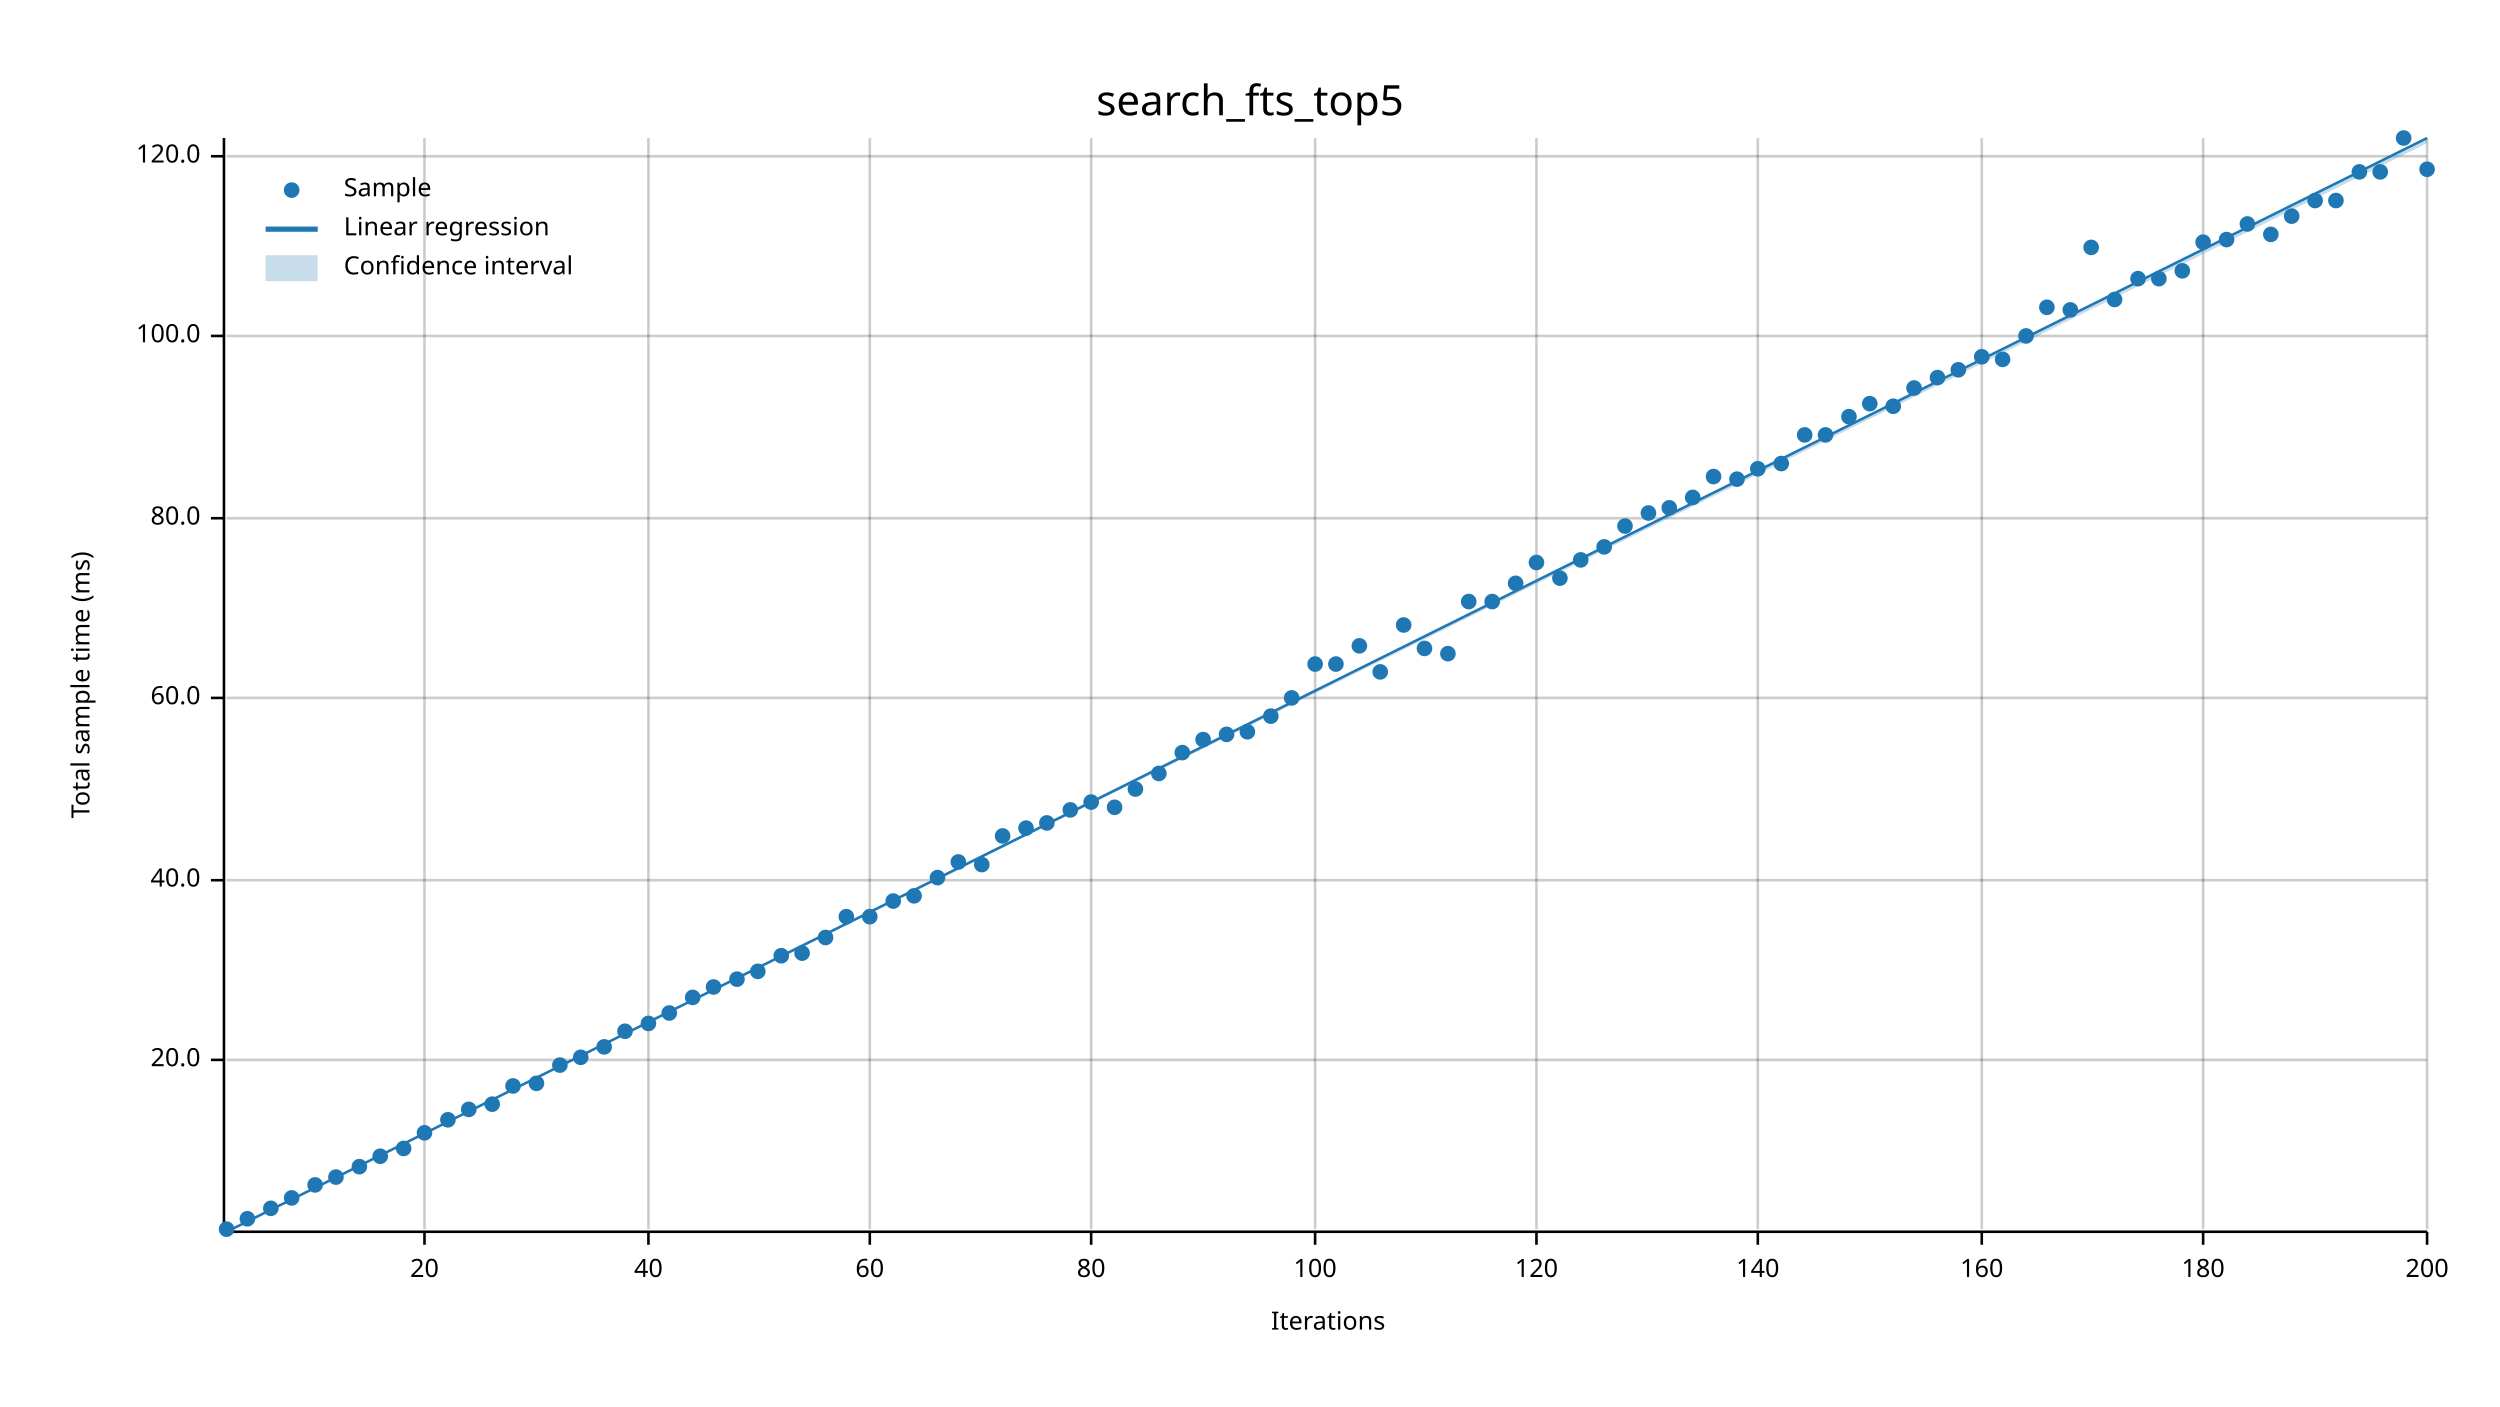
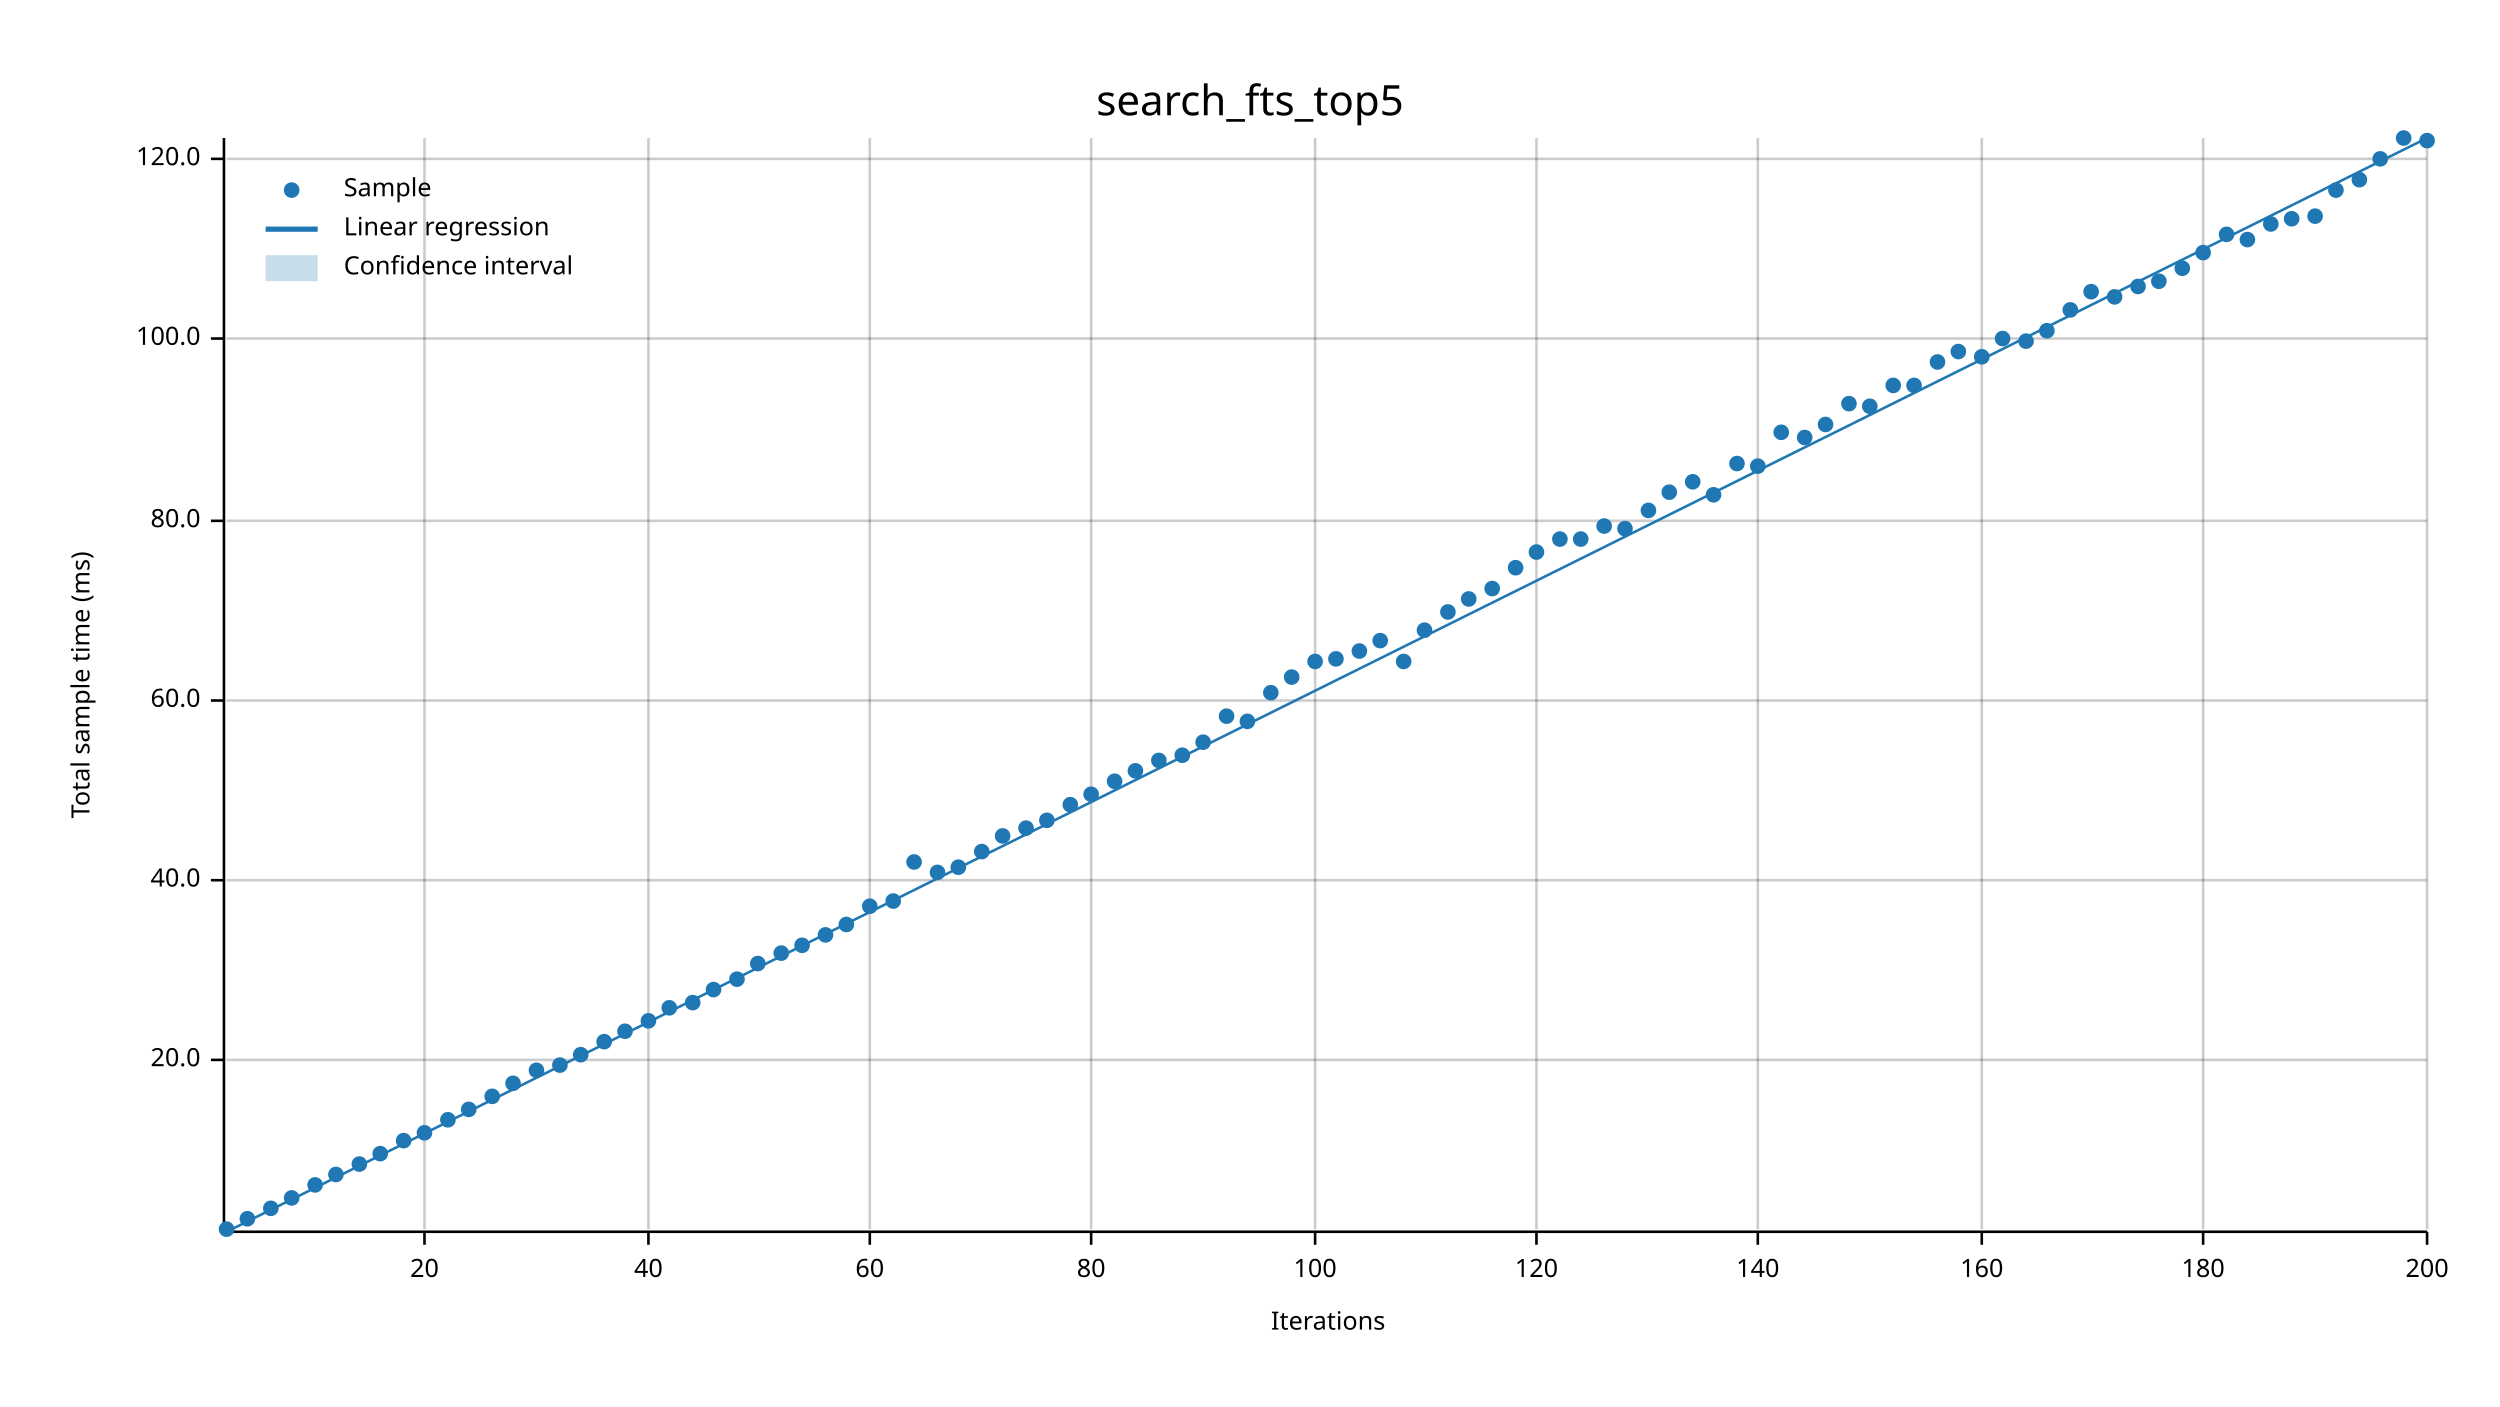
<svg xmlns="http://www.w3.org/2000/svg" width="960" height="540" viewBox="0 0 960 540">
  <text x="480" y="32" dy="0.76em" text-anchor="middle" font-family="sans-serif" font-size="16.129" opacity="1" fill="#000000">
search_fts_top5
</text>
  <text x="27" y="263" dy="0.76em" text-anchor="middle" font-family="sans-serif" font-size="9.677" opacity="1" fill="#000000" transform="rotate(270, 27, 263)">
Total sample time (ms)
</text>
  <text x="510" y="513" dy="-0.5ex" text-anchor="middle" font-family="sans-serif" font-size="9.677" opacity="1" fill="#000000">
Iterations
</text>
  <line opacity="0.2" stroke="#000000" stroke-width="1" x1="163" y1="472" x2="163" y2="53" />
  <line opacity="0.2" stroke="#000000" stroke-width="1" x1="249" y1="472" x2="249" y2="53" />
  <line opacity="0.2" stroke="#000000" stroke-width="1" x1="334" y1="472" x2="334" y2="53" />
  <line opacity="0.2" stroke="#000000" stroke-width="1" x1="419" y1="472" x2="419" y2="53" />
  <line opacity="0.2" stroke="#000000" stroke-width="1" x1="505" y1="472" x2="505" y2="53" />
  <line opacity="0.2" stroke="#000000" stroke-width="1" x1="590" y1="472" x2="590" y2="53" />
  <line opacity="0.2" stroke="#000000" stroke-width="1" x1="675" y1="472" x2="675" y2="53" />
  <line opacity="0.2" stroke="#000000" stroke-width="1" x1="761" y1="472" x2="761" y2="53" />
  <line opacity="0.2" stroke="#000000" stroke-width="1" x1="846" y1="472" x2="846" y2="53" />
  <line opacity="0.2" stroke="#000000" stroke-width="1" x1="932" y1="472" x2="932" y2="53" />
  <line opacity="0.2" stroke="#000000" stroke-width="1" x1="87" y1="407" x2="932" y2="407" />
  <line opacity="0.2" stroke="#000000" stroke-width="1" x1="87" y1="338" x2="932" y2="338" />
-   <line opacity="0.2" stroke="#000000" stroke-width="1" x1="87" y1="268" x2="932" y2="268" />
-   <line opacity="0.2" stroke="#000000" stroke-width="1" x1="87" y1="199" x2="932" y2="199" />
-   <line opacity="0.2" stroke="#000000" stroke-width="1" x1="87" y1="129" x2="932" y2="129" />
-   <line opacity="0.2" stroke="#000000" stroke-width="1" x1="87" y1="60" x2="932" y2="60" />
+   <line opacity="0.2" stroke="#000000" stroke-width="1" x1="87" y1="269" x2="932" y2="269" />
+   <line opacity="0.2" stroke="#000000" stroke-width="1" x1="87" y1="200" x2="932" y2="200" />
+   <line opacity="0.2" stroke="#000000" stroke-width="1" x1="87" y1="130" x2="932" y2="130" />
+   <line opacity="0.2" stroke="#000000" stroke-width="1" x1="87" y1="61" x2="932" y2="61" />
  <polyline fill="none" opacity="1" stroke="#000000" stroke-width="1" points="86,53 86,472 " />
  <text x="77" y="407" dy="0.5ex" text-anchor="end" font-family="sans-serif" font-size="9.677" opacity="1" fill="#000000">
20.0
</text>
  <polyline fill="none" opacity="1" stroke="#000000" stroke-width="1" points="81,407 86,407 " />
  <text x="77" y="338" dy="0.5ex" text-anchor="end" font-family="sans-serif" font-size="9.677" opacity="1" fill="#000000">
40.0
</text>
  <polyline fill="none" opacity="1" stroke="#000000" stroke-width="1" points="81,338 86,338 " />
-   <text x="77" y="268" dy="0.5ex" text-anchor="end" font-family="sans-serif" font-size="9.677" opacity="1" fill="#000000">
+   <text x="77" y="269" dy="0.5ex" text-anchor="end" font-family="sans-serif" font-size="9.677" opacity="1" fill="#000000">
60.0
</text>
-   <polyline fill="none" opacity="1" stroke="#000000" stroke-width="1" points="81,268 86,268 " />
-   <text x="77" y="199" dy="0.5ex" text-anchor="end" font-family="sans-serif" font-size="9.677" opacity="1" fill="#000000">
+   <polyline fill="none" opacity="1" stroke="#000000" stroke-width="1" points="81,269 86,269 " />
+   <text x="77" y="200" dy="0.5ex" text-anchor="end" font-family="sans-serif" font-size="9.677" opacity="1" fill="#000000">
80.0
</text>
-   <polyline fill="none" opacity="1" stroke="#000000" stroke-width="1" points="81,199 86,199 " />
-   <text x="77" y="129" dy="0.5ex" text-anchor="end" font-family="sans-serif" font-size="9.677" opacity="1" fill="#000000">
+   <polyline fill="none" opacity="1" stroke="#000000" stroke-width="1" points="81,200 86,200 " />
+   <text x="77" y="130" dy="0.5ex" text-anchor="end" font-family="sans-serif" font-size="9.677" opacity="1" fill="#000000">
100.0
</text>
-   <polyline fill="none" opacity="1" stroke="#000000" stroke-width="1" points="81,129 86,129 " />
-   <text x="77" y="60" dy="0.5ex" text-anchor="end" font-family="sans-serif" font-size="9.677" opacity="1" fill="#000000">
+   <polyline fill="none" opacity="1" stroke="#000000" stroke-width="1" points="81,130 86,130 " />
+   <text x="77" y="61" dy="0.5ex" text-anchor="end" font-family="sans-serif" font-size="9.677" opacity="1" fill="#000000">
120.0
</text>
-   <polyline fill="none" opacity="1" stroke="#000000" stroke-width="1" points="81,60 86,60 " />
+   <polyline fill="none" opacity="1" stroke="#000000" stroke-width="1" points="81,61 86,61 " />
  <polyline fill="none" opacity="1" stroke="#000000" stroke-width="1" points="87,473 932,473 " />
  <text x="163" y="483" dy="0.76em" text-anchor="middle" font-family="sans-serif" font-size="9.677" opacity="1" fill="#000000">
20
</text>
  <polyline fill="none" opacity="1" stroke="#000000" stroke-width="1" points="163,473 163,478 " />
  <text x="249" y="483" dy="0.76em" text-anchor="middle" font-family="sans-serif" font-size="9.677" opacity="1" fill="#000000">
40
</text>
  <polyline fill="none" opacity="1" stroke="#000000" stroke-width="1" points="249,473 249,478 " />
  <text x="334" y="483" dy="0.76em" text-anchor="middle" font-family="sans-serif" font-size="9.677" opacity="1" fill="#000000">
60
</text>
  <polyline fill="none" opacity="1" stroke="#000000" stroke-width="1" points="334,473 334,478 " />
  <text x="419" y="483" dy="0.76em" text-anchor="middle" font-family="sans-serif" font-size="9.677" opacity="1" fill="#000000">
80
</text>
  <polyline fill="none" opacity="1" stroke="#000000" stroke-width="1" points="419,473 419,478 " />
  <text x="505" y="483" dy="0.76em" text-anchor="middle" font-family="sans-serif" font-size="9.677" opacity="1" fill="#000000">
100
</text>
  <polyline fill="none" opacity="1" stroke="#000000" stroke-width="1" points="505,473 505,478 " />
  <text x="590" y="483" dy="0.76em" text-anchor="middle" font-family="sans-serif" font-size="9.677" opacity="1" fill="#000000">
120
</text>
  <polyline fill="none" opacity="1" stroke="#000000" stroke-width="1" points="590,473 590,478 " />
  <text x="675" y="483" dy="0.76em" text-anchor="middle" font-family="sans-serif" font-size="9.677" opacity="1" fill="#000000">
140
</text>
  <polyline fill="none" opacity="1" stroke="#000000" stroke-width="1" points="675,473 675,478 " />
  <text x="761" y="483" dy="0.76em" text-anchor="middle" font-family="sans-serif" font-size="9.677" opacity="1" fill="#000000">
160
</text>
  <polyline fill="none" opacity="1" stroke="#000000" stroke-width="1" points="761,473 761,478 " />
  <text x="846" y="483" dy="0.76em" text-anchor="middle" font-family="sans-serif" font-size="9.677" opacity="1" fill="#000000">
180
</text>
  <polyline fill="none" opacity="1" stroke="#000000" stroke-width="1" points="846,473 846,478 " />
  <text x="932" y="483" dy="0.76em" text-anchor="middle" font-family="sans-serif" font-size="9.677" opacity="1" fill="#000000">
200
</text>
  <polyline fill="none" opacity="1" stroke="#000000" stroke-width="1" points="932,473 932,478 " />
  <circle cx="87" cy="472" r="3" opacity="1" fill="#1F78B4" stroke="none" stroke-width="1" />
  <circle cx="95" cy="468" r="3" opacity="1" fill="#1F78B4" stroke="none" stroke-width="1" />
  <circle cx="104" cy="464" r="3" opacity="1" fill="#1F78B4" stroke="none" stroke-width="1" />
  <circle cx="112" cy="460" r="3" opacity="1" fill="#1F78B4" stroke="none" stroke-width="1" />
  <circle cx="121" cy="455" r="3" opacity="1" fill="#1F78B4" stroke="none" stroke-width="1" />
-   <circle cx="129" cy="452" r="3" opacity="1" fill="#1F78B4" stroke="none" stroke-width="1" />
-   <circle cx="138" cy="448" r="3" opacity="1" fill="#1F78B4" stroke="none" stroke-width="1" />
-   <circle cx="146" cy="444" r="3" opacity="1" fill="#1F78B4" stroke="none" stroke-width="1" />
-   <circle cx="155" cy="441" r="3" opacity="1" fill="#1F78B4" stroke="none" stroke-width="1" />
+   <circle cx="129" cy="451" r="3" opacity="1" fill="#1F78B4" stroke="none" stroke-width="1" />
+   <circle cx="138" cy="447" r="3" opacity="1" fill="#1F78B4" stroke="none" stroke-width="1" />
+   <circle cx="146" cy="443" r="3" opacity="1" fill="#1F78B4" stroke="none" stroke-width="1" />
+   <circle cx="155" cy="438" r="3" opacity="1" fill="#1F78B4" stroke="none" stroke-width="1" />
  <circle cx="163" cy="435" r="3" opacity="1" fill="#1F78B4" stroke="none" stroke-width="1" />
  <circle cx="172" cy="430" r="3" opacity="1" fill="#1F78B4" stroke="none" stroke-width="1" />
  <circle cx="180" cy="426" r="3" opacity="1" fill="#1F78B4" stroke="none" stroke-width="1" />
-   <circle cx="189" cy="424" r="3" opacity="1" fill="#1F78B4" stroke="none" stroke-width="1" />
-   <circle cx="197" cy="417" r="3" opacity="1" fill="#1F78B4" stroke="none" stroke-width="1" />
-   <circle cx="206" cy="416" r="3" opacity="1" fill="#1F78B4" stroke="none" stroke-width="1" />
+   <circle cx="189" cy="421" r="3" opacity="1" fill="#1F78B4" stroke="none" stroke-width="1" />
+   <circle cx="197" cy="416" r="3" opacity="1" fill="#1F78B4" stroke="none" stroke-width="1" />
+   <circle cx="206" cy="411" r="3" opacity="1" fill="#1F78B4" stroke="none" stroke-width="1" />
  <circle cx="215" cy="409" r="3" opacity="1" fill="#1F78B4" stroke="none" stroke-width="1" />
-   <circle cx="223" cy="406" r="3" opacity="1" fill="#1F78B4" stroke="none" stroke-width="1" />
-   <circle cx="232" cy="402" r="3" opacity="1" fill="#1F78B4" stroke="none" stroke-width="1" />
+   <circle cx="223" cy="405" r="3" opacity="1" fill="#1F78B4" stroke="none" stroke-width="1" />
+   <circle cx="232" cy="400" r="3" opacity="1" fill="#1F78B4" stroke="none" stroke-width="1" />
  <circle cx="240" cy="396" r="3" opacity="1" fill="#1F78B4" stroke="none" stroke-width="1" />
-   <circle cx="249" cy="393" r="3" opacity="1" fill="#1F78B4" stroke="none" stroke-width="1" />
-   <circle cx="257" cy="389" r="3" opacity="1" fill="#1F78B4" stroke="none" stroke-width="1" />
-   <circle cx="266" cy="383" r="3" opacity="1" fill="#1F78B4" stroke="none" stroke-width="1" />
-   <circle cx="274" cy="379" r="3" opacity="1" fill="#1F78B4" stroke="none" stroke-width="1" />
+   <circle cx="249" cy="392" r="3" opacity="1" fill="#1F78B4" stroke="none" stroke-width="1" />
+   <circle cx="257" cy="387" r="3" opacity="1" fill="#1F78B4" stroke="none" stroke-width="1" />
+   <circle cx="266" cy="385" r="3" opacity="1" fill="#1F78B4" stroke="none" stroke-width="1" />
+   <circle cx="274" cy="380" r="3" opacity="1" fill="#1F78B4" stroke="none" stroke-width="1" />
  <circle cx="283" cy="376" r="3" opacity="1" fill="#1F78B4" stroke="none" stroke-width="1" />
-   <circle cx="291" cy="373" r="3" opacity="1" fill="#1F78B4" stroke="none" stroke-width="1" />
-   <circle cx="300" cy="367" r="3" opacity="1" fill="#1F78B4" stroke="none" stroke-width="1" />
-   <circle cx="308" cy="366" r="3" opacity="1" fill="#1F78B4" stroke="none" stroke-width="1" />
-   <circle cx="317" cy="360" r="3" opacity="1" fill="#1F78B4" stroke="none" stroke-width="1" />
-   <circle cx="325" cy="352" r="3" opacity="1" fill="#1F78B4" stroke="none" stroke-width="1" />
-   <circle cx="334" cy="352" r="3" opacity="1" fill="#1F78B4" stroke="none" stroke-width="1" />
+   <circle cx="291" cy="370" r="3" opacity="1" fill="#1F78B4" stroke="none" stroke-width="1" />
+   <circle cx="300" cy="366" r="3" opacity="1" fill="#1F78B4" stroke="none" stroke-width="1" />
+   <circle cx="308" cy="363" r="3" opacity="1" fill="#1F78B4" stroke="none" stroke-width="1" />
+   <circle cx="317" cy="359" r="3" opacity="1" fill="#1F78B4" stroke="none" stroke-width="1" />
+   <circle cx="325" cy="355" r="3" opacity="1" fill="#1F78B4" stroke="none" stroke-width="1" />
+   <circle cx="334" cy="348" r="3" opacity="1" fill="#1F78B4" stroke="none" stroke-width="1" />
  <circle cx="343" cy="346" r="3" opacity="1" fill="#1F78B4" stroke="none" stroke-width="1" />
-   <circle cx="351" cy="344" r="3" opacity="1" fill="#1F78B4" stroke="none" stroke-width="1" />
-   <circle cx="360" cy="337" r="3" opacity="1" fill="#1F78B4" stroke="none" stroke-width="1" />
-   <circle cx="368" cy="331" r="3" opacity="1" fill="#1F78B4" stroke="none" stroke-width="1" />
-   <circle cx="377" cy="332" r="3" opacity="1" fill="#1F78B4" stroke="none" stroke-width="1" />
+   <circle cx="351" cy="331" r="3" opacity="1" fill="#1F78B4" stroke="none" stroke-width="1" />
+   <circle cx="360" cy="335" r="3" opacity="1" fill="#1F78B4" stroke="none" stroke-width="1" />
+   <circle cx="368" cy="333" r="3" opacity="1" fill="#1F78B4" stroke="none" stroke-width="1" />
+   <circle cx="377" cy="327" r="3" opacity="1" fill="#1F78B4" stroke="none" stroke-width="1" />
  <circle cx="385" cy="321" r="3" opacity="1" fill="#1F78B4" stroke="none" stroke-width="1" />
  <circle cx="394" cy="318" r="3" opacity="1" fill="#1F78B4" stroke="none" stroke-width="1" />
-   <circle cx="402" cy="316" r="3" opacity="1" fill="#1F78B4" stroke="none" stroke-width="1" />
-   <circle cx="411" cy="311" r="3" opacity="1" fill="#1F78B4" stroke="none" stroke-width="1" />
-   <circle cx="419" cy="308" r="3" opacity="1" fill="#1F78B4" stroke="none" stroke-width="1" />
-   <circle cx="428" cy="310" r="3" opacity="1" fill="#1F78B4" stroke="none" stroke-width="1" />
-   <circle cx="436" cy="303" r="3" opacity="1" fill="#1F78B4" stroke="none" stroke-width="1" />
-   <circle cx="445" cy="297" r="3" opacity="1" fill="#1F78B4" stroke="none" stroke-width="1" />
-   <circle cx="454" cy="289" r="3" opacity="1" fill="#1F78B4" stroke="none" stroke-width="1" />
-   <circle cx="462" cy="284" r="3" opacity="1" fill="#1F78B4" stroke="none" stroke-width="1" />
-   <circle cx="471" cy="282" r="3" opacity="1" fill="#1F78B4" stroke="none" stroke-width="1" />
-   <circle cx="479" cy="281" r="3" opacity="1" fill="#1F78B4" stroke="none" stroke-width="1" />
-   <circle cx="488" cy="275" r="3" opacity="1" fill="#1F78B4" stroke="none" stroke-width="1" />
-   <circle cx="496" cy="268" r="3" opacity="1" fill="#1F78B4" stroke="none" stroke-width="1" />
-   <circle cx="505" cy="255" r="3" opacity="1" fill="#1F78B4" stroke="none" stroke-width="1" />
-   <circle cx="513" cy="255" r="3" opacity="1" fill="#1F78B4" stroke="none" stroke-width="1" />
-   <circle cx="522" cy="248" r="3" opacity="1" fill="#1F78B4" stroke="none" stroke-width="1" />
-   <circle cx="530" cy="258" r="3" opacity="1" fill="#1F78B4" stroke="none" stroke-width="1" />
-   <circle cx="539" cy="240" r="3" opacity="1" fill="#1F78B4" stroke="none" stroke-width="1" />
-   <circle cx="547" cy="249" r="3" opacity="1" fill="#1F78B4" stroke="none" stroke-width="1" />
-   <circle cx="556" cy="251" r="3" opacity="1" fill="#1F78B4" stroke="none" stroke-width="1" />
-   <circle cx="564" cy="231" r="3" opacity="1" fill="#1F78B4" stroke="none" stroke-width="1" />
-   <circle cx="573" cy="231" r="3" opacity="1" fill="#1F78B4" stroke="none" stroke-width="1" />
-   <circle cx="582" cy="224" r="3" opacity="1" fill="#1F78B4" stroke="none" stroke-width="1" />
-   <circle cx="590" cy="216" r="3" opacity="1" fill="#1F78B4" stroke="none" stroke-width="1" />
-   <circle cx="599" cy="222" r="3" opacity="1" fill="#1F78B4" stroke="none" stroke-width="1" />
-   <circle cx="607" cy="215" r="3" opacity="1" fill="#1F78B4" stroke="none" stroke-width="1" />
-   <circle cx="616" cy="210" r="3" opacity="1" fill="#1F78B4" stroke="none" stroke-width="1" />
-   <circle cx="624" cy="202" r="3" opacity="1" fill="#1F78B4" stroke="none" stroke-width="1" />
-   <circle cx="633" cy="197" r="3" opacity="1" fill="#1F78B4" stroke="none" stroke-width="1" />
-   <circle cx="641" cy="195" r="3" opacity="1" fill="#1F78B4" stroke="none" stroke-width="1" />
-   <circle cx="650" cy="191" r="3" opacity="1" fill="#1F78B4" stroke="none" stroke-width="1" />
-   <circle cx="658" cy="183" r="3" opacity="1" fill="#1F78B4" stroke="none" stroke-width="1" />
-   <circle cx="667" cy="184" r="3" opacity="1" fill="#1F78B4" stroke="none" stroke-width="1" />
-   <circle cx="675" cy="180" r="3" opacity="1" fill="#1F78B4" stroke="none" stroke-width="1" />
-   <circle cx="684" cy="178" r="3" opacity="1" fill="#1F78B4" stroke="none" stroke-width="1" />
-   <circle cx="693" cy="167" r="3" opacity="1" fill="#1F78B4" stroke="none" stroke-width="1" />
-   <circle cx="701" cy="167" r="3" opacity="1" fill="#1F78B4" stroke="none" stroke-width="1" />
-   <circle cx="710" cy="160" r="3" opacity="1" fill="#1F78B4" stroke="none" stroke-width="1" />
-   <circle cx="718" cy="155" r="3" opacity="1" fill="#1F78B4" stroke="none" stroke-width="1" />
-   <circle cx="727" cy="156" r="3" opacity="1" fill="#1F78B4" stroke="none" stroke-width="1" />
-   <circle cx="735" cy="149" r="3" opacity="1" fill="#1F78B4" stroke="none" stroke-width="1" />
-   <circle cx="744" cy="145" r="3" opacity="1" fill="#1F78B4" stroke="none" stroke-width="1" />
-   <circle cx="752" cy="142" r="3" opacity="1" fill="#1F78B4" stroke="none" stroke-width="1" />
+   <circle cx="402" cy="315" r="3" opacity="1" fill="#1F78B4" stroke="none" stroke-width="1" />
+   <circle cx="411" cy="309" r="3" opacity="1" fill="#1F78B4" stroke="none" stroke-width="1" />
+   <circle cx="419" cy="305" r="3" opacity="1" fill="#1F78B4" stroke="none" stroke-width="1" />
+   <circle cx="428" cy="300" r="3" opacity="1" fill="#1F78B4" stroke="none" stroke-width="1" />
+   <circle cx="436" cy="296" r="3" opacity="1" fill="#1F78B4" stroke="none" stroke-width="1" />
+   <circle cx="445" cy="292" r="3" opacity="1" fill="#1F78B4" stroke="none" stroke-width="1" />
+   <circle cx="454" cy="290" r="3" opacity="1" fill="#1F78B4" stroke="none" stroke-width="1" />
+   <circle cx="462" cy="285" r="3" opacity="1" fill="#1F78B4" stroke="none" stroke-width="1" />
+   <circle cx="471" cy="275" r="3" opacity="1" fill="#1F78B4" stroke="none" stroke-width="1" />
+   <circle cx="479" cy="277" r="3" opacity="1" fill="#1F78B4" stroke="none" stroke-width="1" />
+   <circle cx="488" cy="266" r="3" opacity="1" fill="#1F78B4" stroke="none" stroke-width="1" />
+   <circle cx="496" cy="260" r="3" opacity="1" fill="#1F78B4" stroke="none" stroke-width="1" />
+   <circle cx="505" cy="254" r="3" opacity="1" fill="#1F78B4" stroke="none" stroke-width="1" />
+   <circle cx="513" cy="253" r="3" opacity="1" fill="#1F78B4" stroke="none" stroke-width="1" />
+   <circle cx="522" cy="250" r="3" opacity="1" fill="#1F78B4" stroke="none" stroke-width="1" />
+   <circle cx="530" cy="246" r="3" opacity="1" fill="#1F78B4" stroke="none" stroke-width="1" />
+   <circle cx="539" cy="254" r="3" opacity="1" fill="#1F78B4" stroke="none" stroke-width="1" />
+   <circle cx="547" cy="242" r="3" opacity="1" fill="#1F78B4" stroke="none" stroke-width="1" />
+   <circle cx="556" cy="235" r="3" opacity="1" fill="#1F78B4" stroke="none" stroke-width="1" />
+   <circle cx="564" cy="230" r="3" opacity="1" fill="#1F78B4" stroke="none" stroke-width="1" />
+   <circle cx="573" cy="226" r="3" opacity="1" fill="#1F78B4" stroke="none" stroke-width="1" />
+   <circle cx="582" cy="218" r="3" opacity="1" fill="#1F78B4" stroke="none" stroke-width="1" />
+   <circle cx="590" cy="212" r="3" opacity="1" fill="#1F78B4" stroke="none" stroke-width="1" />
+   <circle cx="599" cy="207" r="3" opacity="1" fill="#1F78B4" stroke="none" stroke-width="1" />
+   <circle cx="607" cy="207" r="3" opacity="1" fill="#1F78B4" stroke="none" stroke-width="1" />
+   <circle cx="616" cy="202" r="3" opacity="1" fill="#1F78B4" stroke="none" stroke-width="1" />
+   <circle cx="624" cy="203" r="3" opacity="1" fill="#1F78B4" stroke="none" stroke-width="1" />
+   <circle cx="633" cy="196" r="3" opacity="1" fill="#1F78B4" stroke="none" stroke-width="1" />
+   <circle cx="641" cy="189" r="3" opacity="1" fill="#1F78B4" stroke="none" stroke-width="1" />
+   <circle cx="650" cy="185" r="3" opacity="1" fill="#1F78B4" stroke="none" stroke-width="1" />
+   <circle cx="658" cy="190" r="3" opacity="1" fill="#1F78B4" stroke="none" stroke-width="1" />
+   <circle cx="667" cy="178" r="3" opacity="1" fill="#1F78B4" stroke="none" stroke-width="1" />
+   <circle cx="675" cy="179" r="3" opacity="1" fill="#1F78B4" stroke="none" stroke-width="1" />
+   <circle cx="684" cy="166" r="3" opacity="1" fill="#1F78B4" stroke="none" stroke-width="1" />
+   <circle cx="693" cy="168" r="3" opacity="1" fill="#1F78B4" stroke="none" stroke-width="1" />
+   <circle cx="701" cy="163" r="3" opacity="1" fill="#1F78B4" stroke="none" stroke-width="1" />
+   <circle cx="710" cy="155" r="3" opacity="1" fill="#1F78B4" stroke="none" stroke-width="1" />
+   <circle cx="718" cy="156" r="3" opacity="1" fill="#1F78B4" stroke="none" stroke-width="1" />
+   <circle cx="727" cy="148" r="3" opacity="1" fill="#1F78B4" stroke="none" stroke-width="1" />
+   <circle cx="735" cy="148" r="3" opacity="1" fill="#1F78B4" stroke="none" stroke-width="1" />
+   <circle cx="744" cy="139" r="3" opacity="1" fill="#1F78B4" stroke="none" stroke-width="1" />
+   <circle cx="752" cy="135" r="3" opacity="1" fill="#1F78B4" stroke="none" stroke-width="1" />
  <circle cx="761" cy="137" r="3" opacity="1" fill="#1F78B4" stroke="none" stroke-width="1" />
-   <circle cx="769" cy="138" r="3" opacity="1" fill="#1F78B4" stroke="none" stroke-width="1" />
-   <circle cx="778" cy="129" r="3" opacity="1" fill="#1F78B4" stroke="none" stroke-width="1" />
-   <circle cx="786" cy="118" r="3" opacity="1" fill="#1F78B4" stroke="none" stroke-width="1" />
+   <circle cx="769" cy="130" r="3" opacity="1" fill="#1F78B4" stroke="none" stroke-width="1" />
+   <circle cx="778" cy="131" r="3" opacity="1" fill="#1F78B4" stroke="none" stroke-width="1" />
+   <circle cx="786" cy="127" r="3" opacity="1" fill="#1F78B4" stroke="none" stroke-width="1" />
  <circle cx="795" cy="119" r="3" opacity="1" fill="#1F78B4" stroke="none" stroke-width="1" />
-   <circle cx="803" cy="95" r="3" opacity="1" fill="#1F78B4" stroke="none" stroke-width="1" />
-   <circle cx="812" cy="115" r="3" opacity="1" fill="#1F78B4" stroke="none" stroke-width="1" />
-   <circle cx="821" cy="107" r="3" opacity="1" fill="#1F78B4" stroke="none" stroke-width="1" />
-   <circle cx="829" cy="107" r="3" opacity="1" fill="#1F78B4" stroke="none" stroke-width="1" />
-   <circle cx="838" cy="104" r="3" opacity="1" fill="#1F78B4" stroke="none" stroke-width="1" />
-   <circle cx="846" cy="93" r="3" opacity="1" fill="#1F78B4" stroke="none" stroke-width="1" />
-   <circle cx="855" cy="92" r="3" opacity="1" fill="#1F78B4" stroke="none" stroke-width="1" />
-   <circle cx="863" cy="86" r="3" opacity="1" fill="#1F78B4" stroke="none" stroke-width="1" />
-   <circle cx="872" cy="90" r="3" opacity="1" fill="#1F78B4" stroke="none" stroke-width="1" />
-   <circle cx="880" cy="83" r="3" opacity="1" fill="#1F78B4" stroke="none" stroke-width="1" />
-   <circle cx="889" cy="77" r="3" opacity="1" fill="#1F78B4" stroke="none" stroke-width="1" />
-   <circle cx="897" cy="77" r="3" opacity="1" fill="#1F78B4" stroke="none" stroke-width="1" />
-   <circle cx="906" cy="66" r="3" opacity="1" fill="#1F78B4" stroke="none" stroke-width="1" />
-   <circle cx="914" cy="66" r="3" opacity="1" fill="#1F78B4" stroke="none" stroke-width="1" />
+   <circle cx="803" cy="112" r="3" opacity="1" fill="#1F78B4" stroke="none" stroke-width="1" />
+   <circle cx="812" cy="114" r="3" opacity="1" fill="#1F78B4" stroke="none" stroke-width="1" />
+   <circle cx="821" cy="110" r="3" opacity="1" fill="#1F78B4" stroke="none" stroke-width="1" />
+   <circle cx="829" cy="108" r="3" opacity="1" fill="#1F78B4" stroke="none" stroke-width="1" />
+   <circle cx="838" cy="103" r="3" opacity="1" fill="#1F78B4" stroke="none" stroke-width="1" />
+   <circle cx="846" cy="97" r="3" opacity="1" fill="#1F78B4" stroke="none" stroke-width="1" />
+   <circle cx="855" cy="90" r="3" opacity="1" fill="#1F78B4" stroke="none" stroke-width="1" />
+   <circle cx="863" cy="92" r="3" opacity="1" fill="#1F78B4" stroke="none" stroke-width="1" />
+   <circle cx="872" cy="86" r="3" opacity="1" fill="#1F78B4" stroke="none" stroke-width="1" />
+   <circle cx="880" cy="84" r="3" opacity="1" fill="#1F78B4" stroke="none" stroke-width="1" />
+   <circle cx="889" cy="83" r="3" opacity="1" fill="#1F78B4" stroke="none" stroke-width="1" />
+   <circle cx="897" cy="73" r="3" opacity="1" fill="#1F78B4" stroke="none" stroke-width="1" />
+   <circle cx="906" cy="69" r="3" opacity="1" fill="#1F78B4" stroke="none" stroke-width="1" />
+   <circle cx="914" cy="61" r="3" opacity="1" fill="#1F78B4" stroke="none" stroke-width="1" />
  <circle cx="923" cy="53" r="3" opacity="1" fill="#1F78B4" stroke="none" stroke-width="1" />
-   <circle cx="932" cy="65" r="3" opacity="1" fill="#1F78B4" stroke="none" stroke-width="1" />
+   <circle cx="932" cy="54" r="3" opacity="1" fill="#1F78B4" stroke="none" stroke-width="1" />
  <polyline fill="none" opacity="1" stroke="#1F78B4" stroke-width="1" points="87,473 932,53 " />
-   <polygon opacity="0.25" fill="#1F78B4" points="87,473 932,55 932,53 " />
+   <polygon opacity="0.25" fill="#1F78B4" points="87,473 932,53 932,53 " />
  <text x="132" y="68" dy="0.76em" text-anchor="start" font-family="sans-serif" font-size="9.677" opacity="1" fill="#000000">
Sample
</text>
  <text x="132" y="83" dy="0.76em" text-anchor="start" font-family="sans-serif" font-size="9.677" opacity="1" fill="#000000">
Linear regression
</text>
  <text x="132" y="98" dy="0.76em" text-anchor="start" font-family="sans-serif" font-size="9.677" opacity="1" fill="#000000">
Confidence interval
</text>
  <circle cx="112" cy="73" r="3" opacity="1" fill="#1F78B4" stroke="none" stroke-width="1" />
  <polyline fill="none" opacity="1" stroke="#1F78B4" stroke-width="2" points="102,88 122,88 " />
  <rect x="102" y="98" width="20" height="10" opacity="0.25" fill="#1F78B4" stroke="none" />
</svg>
